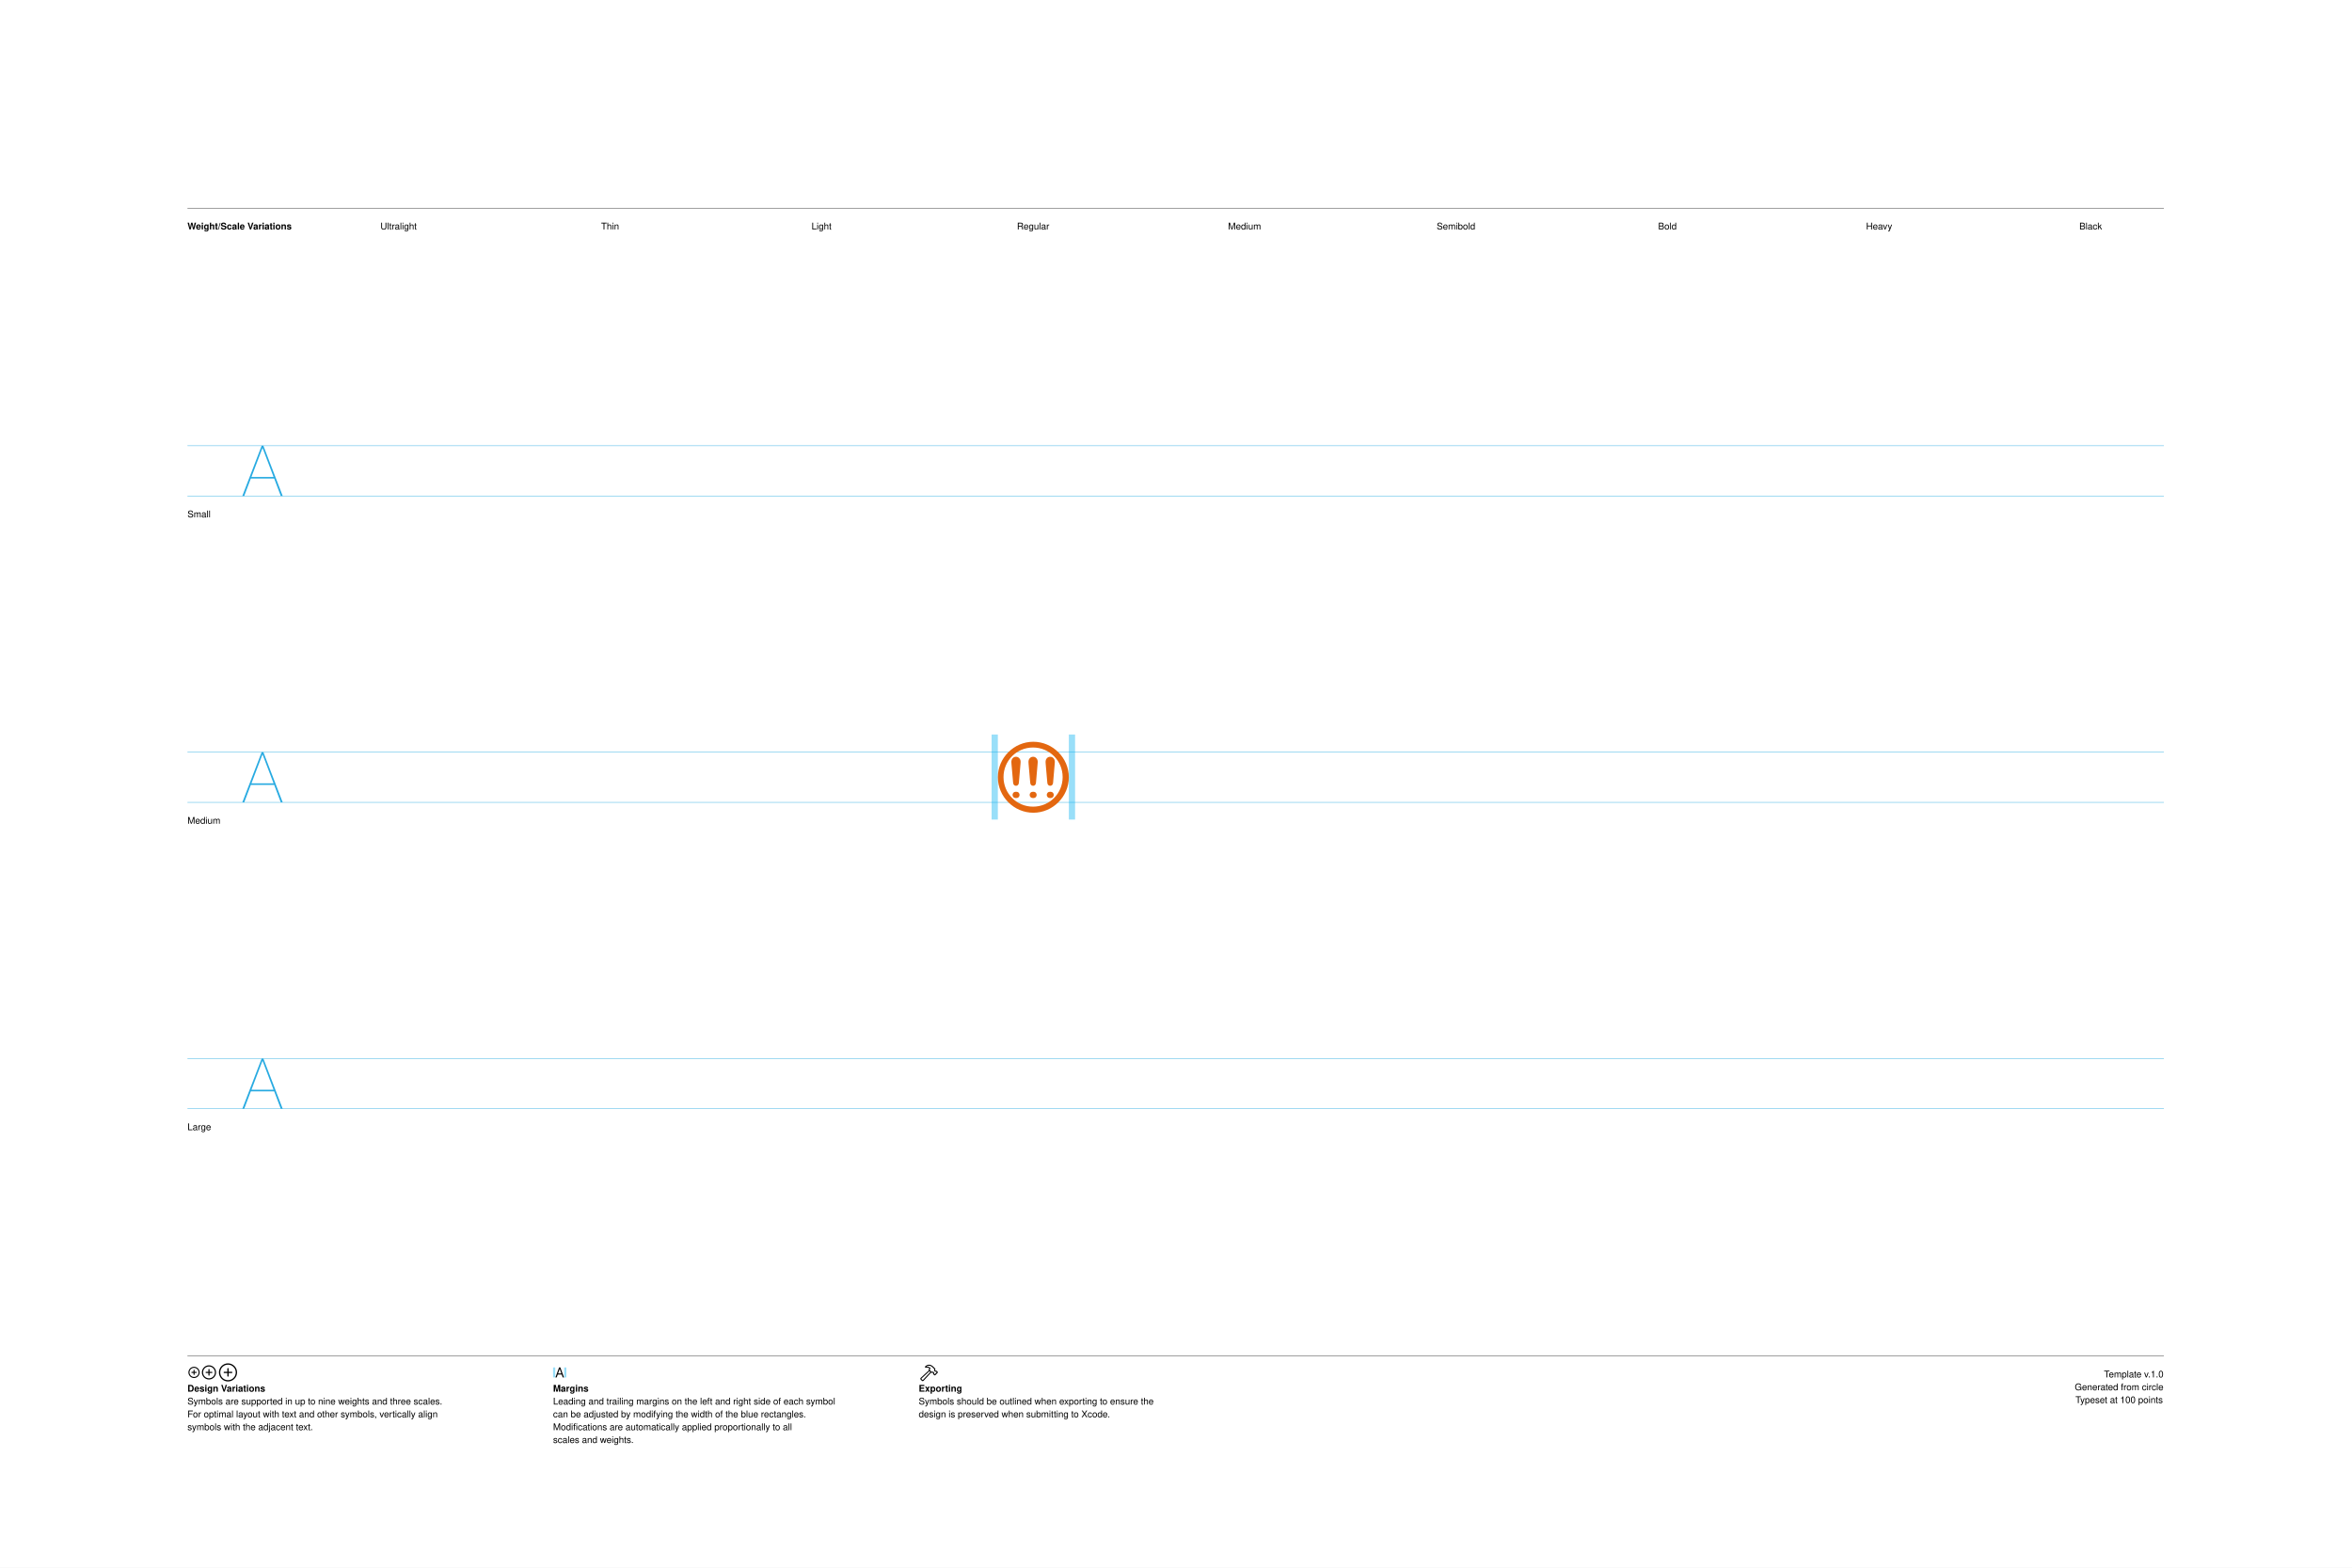
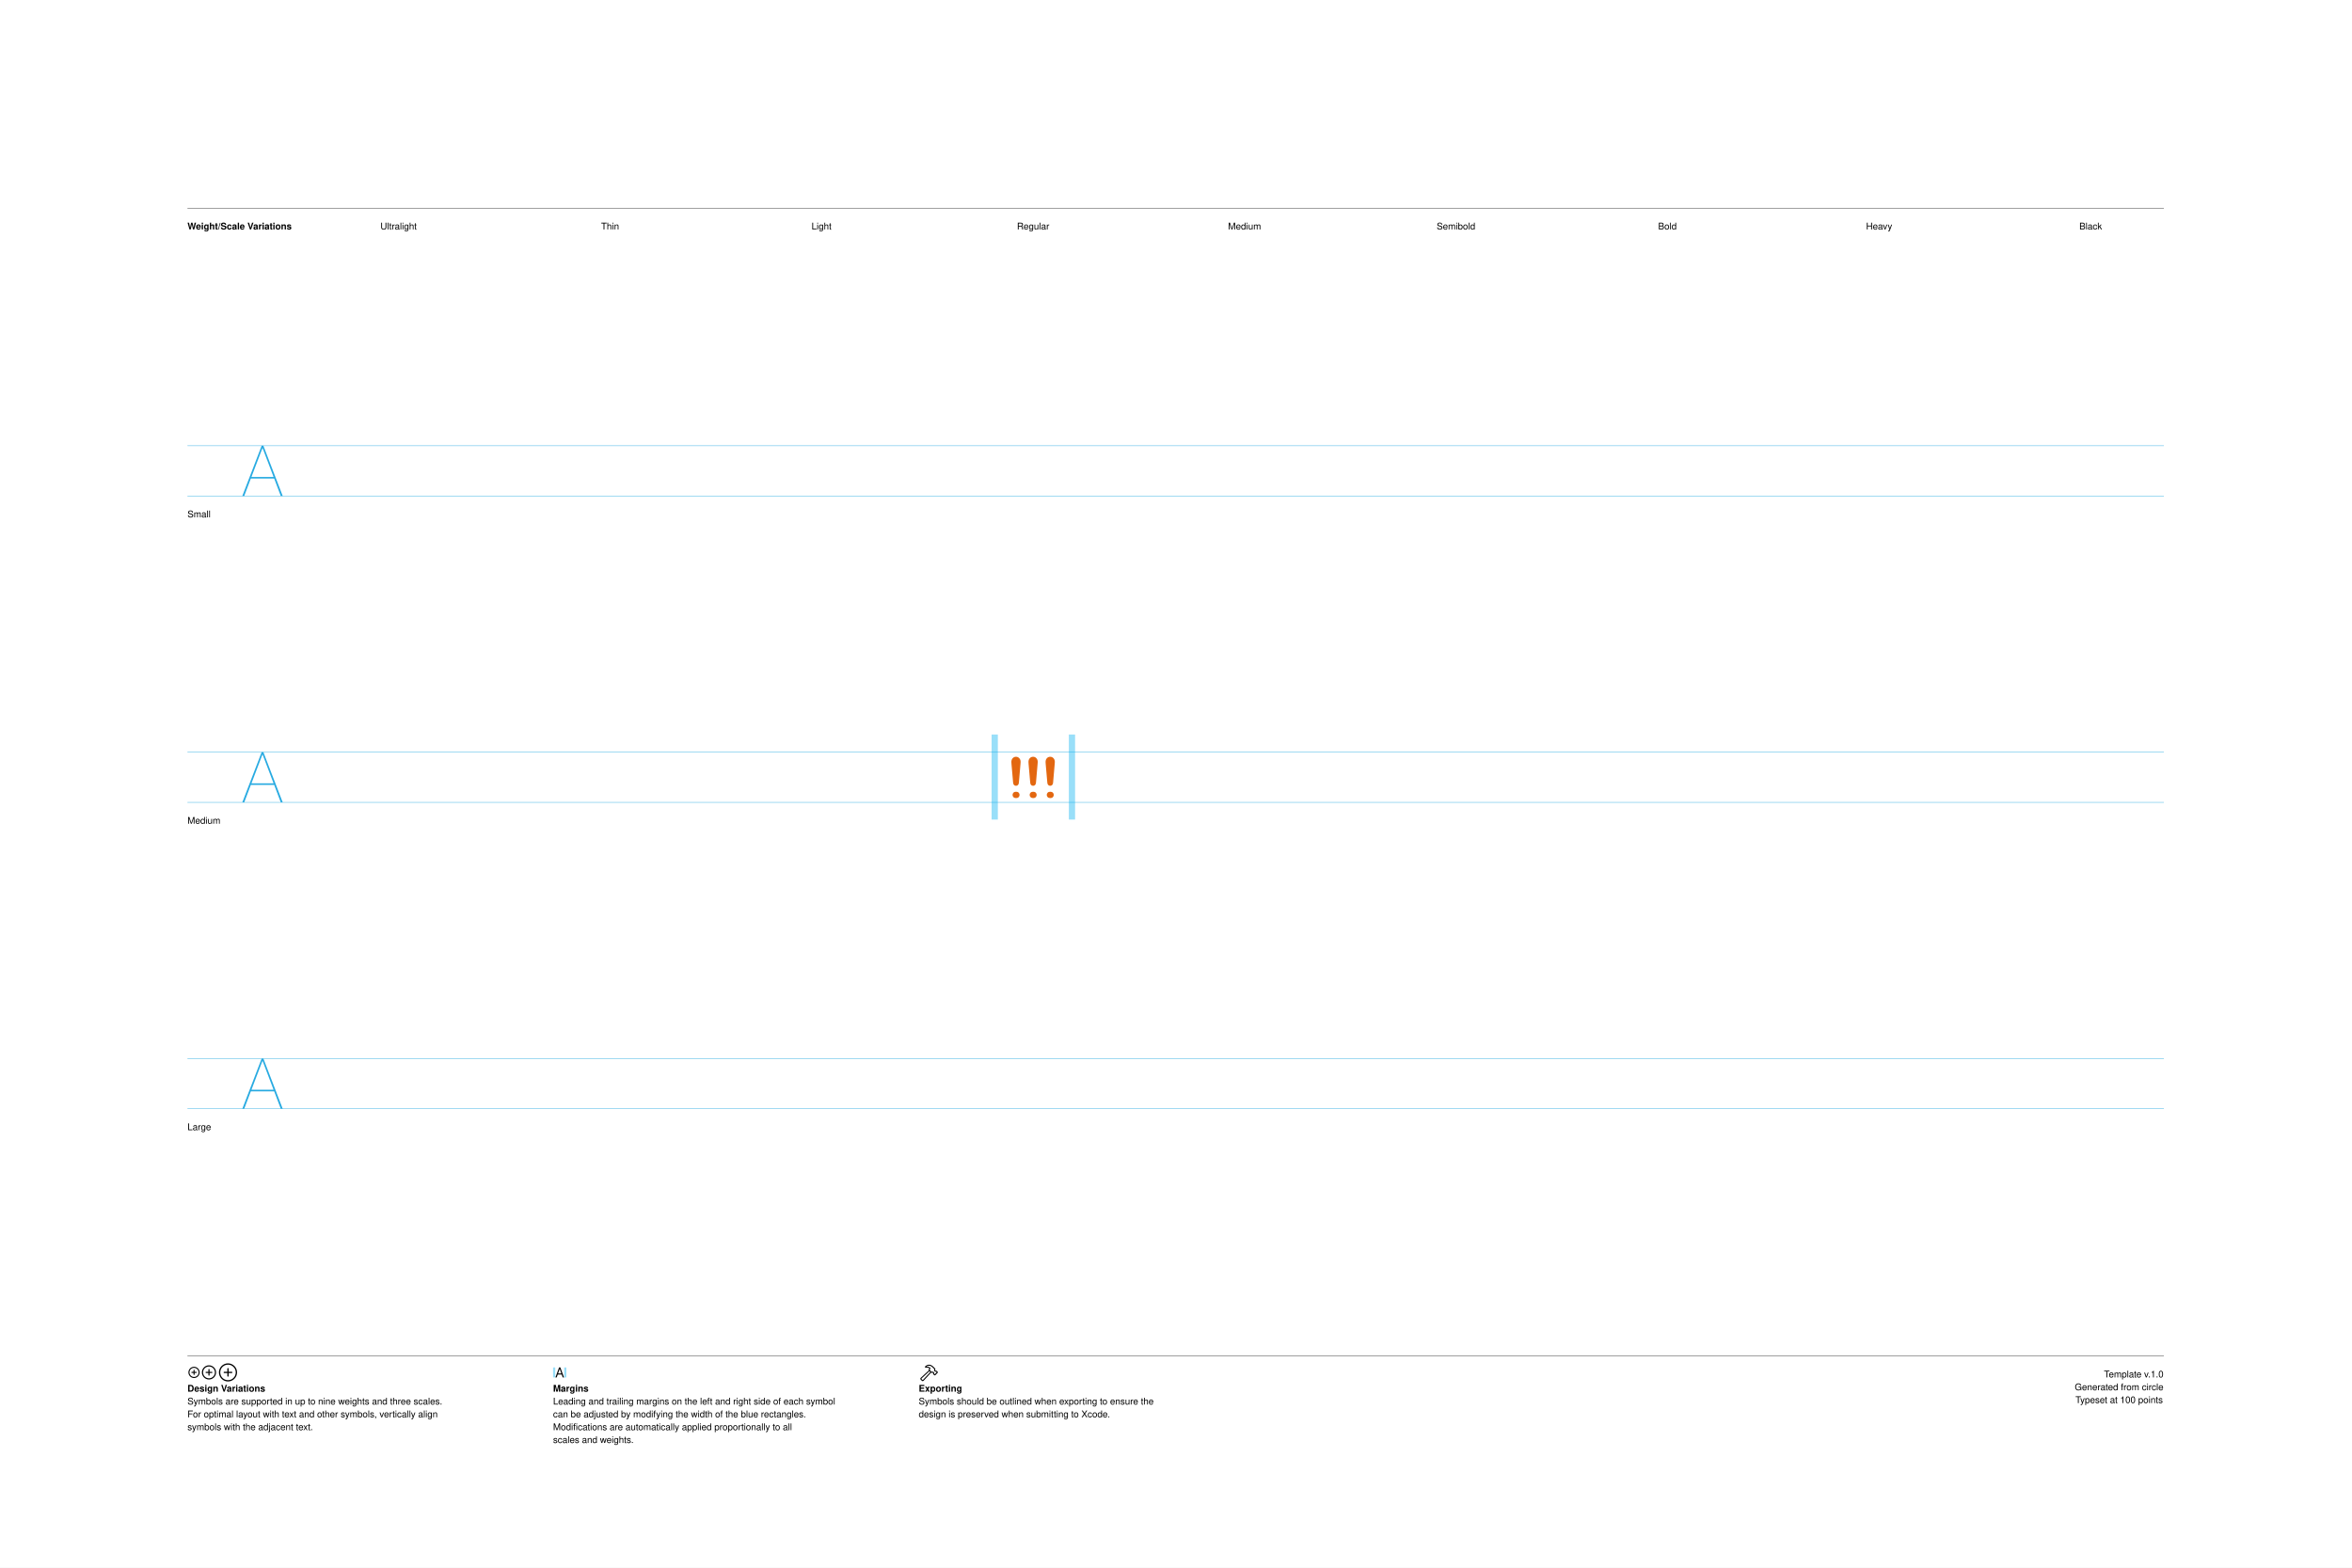
<svg xmlns="http://www.w3.org/2000/svg" width="3300px" height="2200px" viewBox="0 0 3300 2200" version="1.1">
  <g id="Page-1" stroke="none" stroke-width="1" fill="none" fill-rule="evenodd">
    <g id="filter">
      <g id="Notes">
        <rect id="artboard" fill="#FFFFFF" fill-rule="nonzero" x="0" y="0" width="3300" height="2200" />
        <line x1="263" y1="292" x2="3036" y2="292" id="Path" stroke="#000000" stroke-width="0.5" />
        <text id="Weight/Scale-Variations" fill="#000000" font-family="Helvetica-Bold, Helvetica" font-size="13" font-weight="bold">
          <tspan x="263" y="322">Weight/Scale Variations</tspan>
        </text>
        <text id="Ultralight" fill="#000000" font-family="Helvetica" font-size="13" font-weight="normal">
          <tspan x="533.711" y="322">Ultralight</tspan>
        </text>
        <text id="Thin" fill="#000000" font-family="Helvetica" font-size="13" font-weight="normal">
          <tspan x="843.422" y="322">Thin</tspan>
        </text>
        <text id="Light" fill="#000000" font-family="Helvetica" font-size="13" font-weight="normal">
          <tspan x="1138.63" y="322">Light</tspan>
        </text>
        <text id="Regular" fill="#000000" font-family="Helvetica" font-size="13" font-weight="normal">
          <tspan x="1426.84" y="322">Regular</tspan>
        </text>
        <text id="Medium" fill="#000000" font-family="Helvetica" font-size="13" font-weight="normal">
          <tspan x="1723.06" y="322">Medium</tspan>
        </text>
        <text id="Semibold" fill="#000000" font-family="Helvetica" font-size="13" font-weight="normal">
          <tspan x="2015.77" y="322">Semibold</tspan>
        </text>
        <text id="Bold" fill="#000000" font-family="Helvetica" font-size="13" font-weight="normal">
          <tspan x="2326.48" y="322">Bold</tspan>
        </text>
        <text id="Heavy" fill="#000000" font-family="Helvetica" font-size="13" font-weight="normal">
          <tspan x="2618.19" y="322">Heavy</tspan>
        </text>
        <text id="Black" fill="#000000" font-family="Helvetica" font-size="13" font-weight="normal">
          <tspan x="2917.4" y="322">Black</tspan>
        </text>
        <line x1="263" y1="1903" x2="3036" y2="1903" id="Path" stroke="#000000" stroke-width="0.5" />
        <g id="Group" transform="translate(264, 1918)" fill="#000000" fill-rule="nonzero">
          <path d="M8.248,15.83 C12.555,15.83 16.139,12.256 16.139,7.949 C16.139,3.643 12.545,0.068 8.238,0.068 C3.941,0.068 0.367,3.643 0.367,7.949 C0.367,12.256 3.951,15.83 8.248,15.83 Z M8.248,14.346 C4.703,14.346 1.871,11.504 1.871,7.949 C1.871,4.394 4.693,1.553 8.238,1.553 C11.793,1.553 14.635,4.394 14.645,7.949 C14.654,11.504 11.803,14.346 8.248,14.346 Z M8.229,11.572 C8.697,11.572 8.971,11.26 8.971,10.742 L8.971,8.682 L11.197,8.682 C11.695,8.682 12.037,8.428 12.037,7.959 C12.037,7.48 11.715,7.217 11.197,7.217 L8.971,7.217 L8.971,4.99 C8.971,4.473 8.697,4.15 8.229,4.15 C7.76,4.15 7.506,4.492 7.506,4.99 L7.506,7.217 L5.299,7.217 C4.781,7.217 4.449,7.48 4.449,7.959 C4.449,8.428 4.801,8.682 5.299,8.682 L7.506,8.682 L7.506,10.742 C7.506,11.24 7.76,11.572 8.229,11.572 Z" id="Shape" />
        </g>
        <g id="Group" transform="translate(282.506, 1915)" fill="#000000" fill-rule="nonzero">
          <path d="M10.709,20.91 C16.158,20.91 20.67,16.398 20.67,10.949 C20.67,5.51 16.148,0.988 10.699,0.988 C5.26,0.988 0.748,5.51 0.748,10.949 C0.748,16.398 5.27,20.91 10.709,20.91 Z M10.709,19.25 C6.1,19.25 2.418,15.559 2.418,10.949 C2.418,6.35 6.09,2.648 10.699,2.648 C15.309,2.648 19,6.35 19.01,10.949 C19.02,15.559 15.318,19.25 10.709,19.25 Z M10.69,15.588 C11.207,15.588 11.52,15.227 11.52,14.66 L11.52,11.77 L14.576,11.77 C15.123,11.77 15.504,11.486 15.504,10.969 C15.504,10.441 15.143,10.139 14.576,10.139 L11.52,10.139 L11.52,7.072 C11.52,6.496 11.207,6.144 10.69,6.144 C10.172,6.144 9.879,6.516 9.879,7.072 L9.879,10.139 L6.832,10.139 C6.266,10.139 5.895,10.441 5.895,10.969 C5.895,11.486 6.285,11.77 6.832,11.77 L9.879,11.77 L9.879,14.66 C9.879,15.207 10.172,15.588 10.69,15.588 Z" id="Shape" />
        </g>
        <g id="Group" transform="translate(306.924, 1913)" fill="#000000" fill-rule="nonzero">
          <path d="M12.971,25.674 C19.934,25.674 25.695,19.922 25.695,12.959 C25.695,5.996 19.924,0.244 12.961,0.244 C6.008,0.244 0.256,5.996 0.256,12.959 C0.256,19.922 6.018,25.674 12.971,25.674 Z M12.971,23.857 C6.936,23.857 2.082,18.994 2.082,12.959 C2.082,6.924 6.926,2.061 12.961,2.061 C19.006,2.061 23.859,6.924 23.869,12.959 C23.879,18.994 19.016,23.857 12.971,23.857 Z M12.951,18.936 C13.518,18.936 13.869,18.545 13.869,17.939 L13.869,13.867 L18.107,13.867 C18.693,13.867 19.113,13.535 19.113,12.979 C19.113,12.402 18.723,12.061 18.107,12.061 L13.869,12.061 L13.869,7.812 C13.869,7.197 13.518,6.807 12.951,6.807 C12.385,6.807 12.062,7.217 12.062,7.812 L12.062,12.061 L7.834,12.061 C7.219,12.061 6.809,12.402 6.809,12.979 C6.809,13.535 7.238,13.867 7.834,13.867 L12.062,13.867 L12.062,17.939 C12.062,18.525 12.385,18.936 12.951,18.936 Z" id="Shape" />
        </g>
        <text id="Design-Variations" fill="#000000" font-family="Helvetica-Bold, Helvetica" font-size="13" font-weight="bold">
          <tspan x="263" y="1953">Design Variations</tspan>
        </text>
        <text id="Symbols-are-supported-in-up-to-nine-weights-and-three-scales." fill="#000000" font-family="Helvetica" font-size="13" font-weight="normal">
          <tspan x="263" y="1971">Symbols are supported in up to nine weights and three scales.</tspan>
        </text>
        <text id="For-optimal-layout-with-text-and-other-symbols,-vertically-align" fill="#000000" font-family="Helvetica" font-size="13" font-weight="normal">
          <tspan x="263" y="1989">For optimal layout with text and other symbols, vertically align</tspan>
        </text>
        <text id="symbols-with-the-adjacent-text." fill="#000000" font-family="Helvetica" font-size="13" font-weight="normal">
          <tspan x="263" y="2007">symbols with the adjacent text.</tspan>
        </text>
        <rect id="Rectangle" fill="#00AEEF" fill-rule="nonzero" opacity="0.4" x="776" y="1919" width="3" height="14" />
        <g id="Group" transform="translate(779, 1918)" fill="#000000" fill-rule="nonzero">
          <path d="M10.527,15 L12.373,15 L7.178,0.908 L5.439,0.908 L0.244,15 L2.09,15 L3.506,10.967 L9.111,10.967 L10.527,15 Z M6.279,3.047 L6.338,3.047 L8.594,9.473 L4.023,9.473 L6.279,3.047 Z" id="Shape" />
        </g>
        <rect id="Rectangle" fill="#00AEEF" fill-rule="nonzero" opacity="0.4" x="791.617" y="1919" width="3" height="14" />
        <text id="Margins" fill="#000000" font-family="Helvetica-Bold, Helvetica" font-size="13" font-weight="bold">
          <tspan x="776" y="1953">Margins</tspan>
        </text>
        <text id="Leading-and-trailing-margins-on-the-left-and-right-side-of-each-symbol" fill="#000000" font-family="Helvetica" font-size="13" font-weight="normal">
          <tspan x="776" y="1971">Leading and trailing margins on the left and right side of each symbol</tspan>
        </text>
        <text id="can-be-adjusted-by-modifying-the-width-of-the-blue-rectangles." fill="#000000" font-family="Helvetica" font-size="13" font-weight="normal">
          <tspan x="776" y="1989">can be adjusted by modifying the width of the blue rectangles.</tspan>
        </text>
        <text id="Modifications-are-automatically-applied-proportionally-to-all" fill="#000000" font-family="Helvetica" font-size="13" font-weight="normal">
          <tspan x="776" y="2007">Modifications are automatically applied proportionally to all</tspan>
        </text>
        <text id="scales-and-weights." fill="#000000" font-family="Helvetica" font-size="13" font-weight="normal">
          <tspan x="776" y="2025">scales and weights.</tspan>
        </text>
        <g id="Group" transform="translate(1291, 1915)" fill="#000000" fill-rule="nonzero">
          <path d="M0.832,21.115 L2.375,22.658 C3.225,23.488 4.191,23.42 5.061,22.463 L15.275,11.34 C15.705,11.633 16.096,11.623 16.564,11.525 L17.609,11.311 L18.303,12.004 L18.254,12.521 C18.186,13.049 18.352,13.469 18.85,13.967 L19.66,14.777 C20.168,15.285 20.822,15.314 21.301,14.836 L24.553,11.584 C25.031,11.105 25.012,10.451 24.504,9.943 L23.684,9.123 C23.186,8.625 22.775,8.449 22.238,8.527 L21.711,8.586 L21.057,7.922 L21.34,6.779 C21.486,6.213 21.34,5.744 20.715,5.139 L18.303,2.746 C14.758,-0.779 10.227,-0.672 7.111,2.463 C6.691,2.893 6.643,3.478 6.916,3.908 C7.15,4.279 7.629,4.504 8.273,4.338 C9.787,3.957 11.301,4.074 12.785,5.08 L12.16,6.662 C11.926,7.248 11.945,7.727 12.18,8.166 L1.018,18.439 C0.08,19.309 -0.027,20.256 0.832,21.115 Z M8.674,2.853 C11.34,0.861 14.65,1.174 17.053,3.586 L19.68,6.193 C19.914,6.428 19.943,6.613 19.885,6.906 L19.504,8.469 L21.076,10.041 L22.043,9.953 C22.326,9.924 22.414,9.943 22.639,10.168 L23.264,10.793 L20.51,13.537 L19.885,12.922 C19.66,12.697 19.641,12.6 19.67,12.316 L19.758,11.359 L18.195,9.797 L16.574,10.109 C16.291,10.168 16.145,10.168 15.91,9.924 L13.732,7.746 C13.508,7.512 13.479,7.375 13.605,7.053 L14.553,4.777 C12.951,3.244 10.842,2.394 8.801,3.049 C8.713,3.078 8.645,3.059 8.615,3.019 C8.586,2.971 8.586,2.922 8.674,2.853 Z M2.102,20.412 C1.613,19.914 1.789,19.611 2.121,19.309 L13.078,9.191 L14.309,10.422 L4.152,21.35 C3.85,21.682 3.469,21.779 3.068,21.379 L2.102,20.412 Z" id="Shape" />
        </g>
        <text id="Exporting" fill="#000000" font-family="Helvetica-Bold, Helvetica" font-size="13" font-weight="bold">
          <tspan x="1289" y="1953">Exporting</tspan>
        </text>
        <text id="Symbols-should-be-outlined-when-exporting-to-ensure-the" fill="#000000" font-family="Helvetica" font-size="13" font-weight="normal">
          <tspan x="1289" y="1971">Symbols should be outlined when exporting to ensure the</tspan>
        </text>
        <text id="design-is-preserved-when-submitting-to-Xcode." fill="#000000" font-family="Helvetica" font-size="13" font-weight="normal">
          <tspan x="1289" y="1989">design is preserved when submitting to Xcode.</tspan>
        </text>
        <text id="Template-v.1.0" fill="#000000" font-family="Helvetica" font-size="13" font-weight="normal">
          <tspan x="2952" y="1933">Template v.1.0</tspan>
        </text>
        <text id="Generated-from-circle" fill="#000000" font-family="Helvetica" font-size="13" font-weight="normal">
          <tspan x="2911" y="1951">Generated from circle</tspan>
        </text>
        <text id="Typeset-at-100-points" fill="#000000" font-family="Helvetica" font-size="13" font-weight="normal">
          <tspan x="2912" y="1969">Typeset at 100 points</tspan>
        </text>
        <text id="Small" fill="#000000" font-family="Helvetica" font-size="13" font-weight="normal">
          <tspan x="263" y="726">Small</tspan>
        </text>
        <text id="Medium" fill="#000000" font-family="Helvetica" font-size="13" font-weight="normal">
          <tspan x="263" y="1156">Medium</tspan>
        </text>
        <text id="Large" fill="#000000" font-family="Helvetica" font-size="13" font-weight="normal">
          <tspan x="263" y="1586">Large</tspan>
        </text>
      </g>
      <g id="Guides" transform="translate(263, 625)">
        <g id="H-reference" transform="translate(76, 0)" fill="#27AAE1" fill-rule="nonzero">
          <path d="M54.932,71 L57.666,71 L30.566,0.541 L28.076,0.541 L0.977,71 L3.662,71 L12.94,46.537 L45.703,46.537 L54.932,71 Z M29.199,3.91 L29.443,3.91 L44.824,44.291 L13.818,44.291 L29.199,3.91 Z" id="Shape" />
        </g>
        <line x1="0" y1="71" x2="2773" y2="71" id="Baseline-S" stroke="#27AAE1" stroke-width="0.577" />
        <line x1="0" y1="0.541" x2="2773" y2="0.541" id="Capline-S" stroke="#27AAE1" stroke-width="0.577" />
        <g id="H-reference" transform="translate(76, 430)" fill="#27AAE1" fill-rule="nonzero">
          <path d="M54.932,71 L57.666,71 L30.566,0.541 L28.076,0.541 L0.977,71 L3.662,71 L12.94,46.537 L45.703,46.537 L54.932,71 Z M29.199,3.91 L29.443,3.91 L44.824,44.291 L13.818,44.291 L29.199,3.91 Z" id="Shape" />
        </g>
        <line x1="0" y1="501" x2="2773" y2="501" id="Baseline-M" stroke="#27AAE1" stroke-width="0.577" />
        <line x1="0" y1="430.54" x2="2773" y2="430.54" id="Capline-M" stroke="#27AAE1" stroke-width="0.577" />
        <g id="H-reference" transform="translate(76, 860)" fill="#27AAE1" fill-rule="nonzero">
          <path d="M54.932,71 L57.666,71 L30.566,0.541 L28.076,0.541 L0.977,71 L3.662,71 L12.94,46.537 L45.703,46.537 L54.932,71 Z M29.199,3.91 L29.443,3.91 L44.824,44.291 L13.818,44.291 L29.199,3.91 Z" id="Shape" />
        </g>
        <line x1="0" y1="931" x2="2773" y2="931" id="Baseline-L" stroke="#27AAE1" stroke-width="0.577" />
        <line x1="0" y1="860.54" x2="2773" y2="860.54" id="Capline-L" stroke="#27AAE1" stroke-width="0.577" />
        <rect id="left-margin" fill="#00AEEF" fill-rule="nonzero" opacity="0.4" x="1128.3" y="405.79" width="8.74" height="119.336" />
        <rect id="right-margin" fill="#00AEEF" fill-rule="nonzero" opacity="0.4" x="1236.65" y="405.79" width="8.74" height="119.336" />
      </g>
      <g id="Symbols" transform="translate(1399, 1040)">
        <g id="Regular-M" transform="translate(0.3, 0)" fill="#E36710" fill-rule="nonzero">
-           <path d="M50.545,100.551 C77.791,100.551 100.35,77.992 100.35,50.746 C100.35,23.549 77.742,0.941 50.496,0.941 C23.299,0.941 0.74,23.549 0.74,50.746 C0.74,77.992 23.348,100.551 50.545,100.551 Z M50.155,92.008 C27.108,92.008 8.7,73.551 8.7,50.504 C8.7,27.506 27.059,9 50.106,9 C73.153,9 91.61,27.506 91.659,50.504 C91.708,73.551 73.202,92.008 50.155,92.008 Z" id="Shape" />
          <g id="Group-2" transform="translate(19.7, 22)">
            <path d="M12.82,10.033 L10.544,36.426 C10.451,37.81 10.024,38.852 9.277,39.609 C8.534,40.36 7.607,40.75 6.5,40.75 C5.398,40.75 4.471,40.36 3.723,39.609 C2.981,38.852 2.553,37.81 2.461,36.426 L0.16,10.033 C0.044,8.701 -2.27373675e-13,7.826 -2.27373675e-13,7.388 C-2.27373675e-13,5.176 0.607,3.378 1.85,2.017 C3.092,0.68 4.65,0 6.5,0 C8.33,0 9.864,0.68 11.126,2.041 C12.388,3.425 13,5.128 13,7.217 C13,7.654 12.932,8.577 12.82,10.033 M10.204,56.687 C9.32,57.567 8.121,58 6.592,58 C5.053,58 3.835,57.562 2.981,56.687 C2.097,55.835 1.665,54.77 1.665,53.504 C1.665,52.291 2.097,51.245 2.956,50.369 C3.816,49.518 5.015,49.08 6.587,49.08 C8.146,49.08 9.34,49.499 10.199,50.346 C11.083,51.221 11.51,52.263 11.51,53.504 C11.51,54.77 11.063,55.835 10.204,56.687" id="Fill-4" />
            <path d="M36.82,10.033 L34.544,36.426 C34.451,37.81 34.024,38.852 33.277,39.609 C32.534,40.36 31.607,40.75 30.5,40.75 C29.398,40.75 28.471,40.36 27.723,39.609 C26.981,38.852 26.553,37.81 26.461,36.426 L24.16,10.033 C24.044,8.701 24,7.826 24,7.388 C24,5.176 24.607,3.378 25.85,2.017 C27.092,0.68 28.65,0 30.5,0 C32.33,0 33.864,0.68 35.126,2.041 C36.388,3.425 37,5.128 37,7.217 C37,7.654 36.932,8.577 36.82,10.033 M34.204,56.687 C33.32,57.567 32.121,58 30.592,58 C29.053,58 27.835,57.562 26.981,56.687 C26.097,55.835 25.665,54.77 25.665,53.504 C25.665,52.291 26.097,51.245 26.956,50.369 C27.816,49.518 29.015,49.08 30.587,49.08 C32.146,49.08 33.34,49.499 34.199,50.346 C35.083,51.221 35.51,52.263 35.51,53.504 C35.51,54.77 35.063,55.835 34.204,56.687" id="Fill-4-Copy" />
            <path d="M60.82,10.033 L58.544,36.426 C58.451,37.81 58.024,38.852 57.277,39.609 C56.534,40.36 55.607,40.75 54.5,40.75 C53.398,40.75 52.471,40.36 51.723,39.609 C50.981,38.852 50.553,37.81 50.461,36.426 L48.16,10.033 C48.044,8.701 48,7.826 48,7.388 C48,5.176 48.607,3.378 49.85,2.017 C51.092,0.68 52.65,0 54.5,0 C56.33,0 57.864,0.68 59.126,2.041 C60.388,3.425 61,5.128 61,7.217 C61,7.654 60.932,8.577 60.82,10.033 M58.204,56.687 C57.32,57.567 56.121,58 54.592,58 C53.053,58 51.835,57.562 50.981,56.687 C50.097,55.835 49.665,54.77 49.665,53.504 C49.665,52.291 50.097,51.245 50.956,50.369 C51.816,49.518 53.015,49.08 54.587,49.08 C56.146,49.08 57.34,49.499 58.199,50.346 C59.083,51.221 59.51,52.263 59.51,53.504 C59.51,54.77 59.063,55.835 58.204,56.687" id="Fill-1-Copy" />
          </g>
        </g>
      </g>
    </g>
  </g>
</svg>
